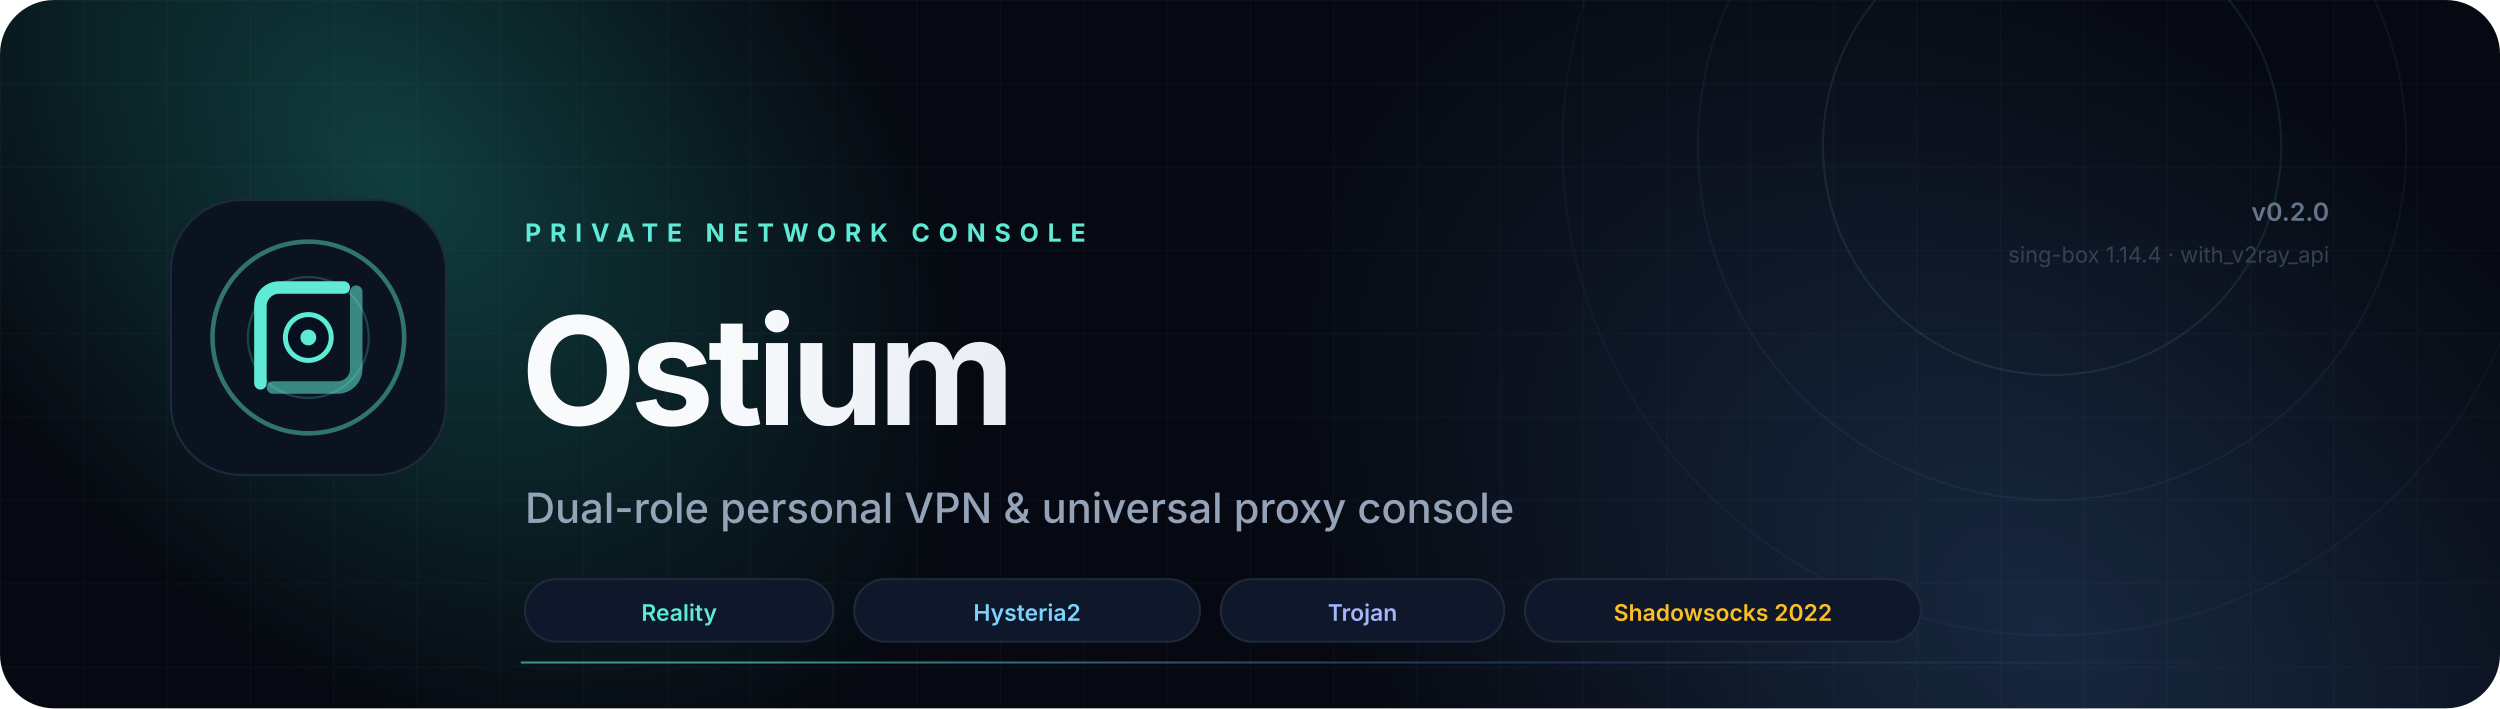
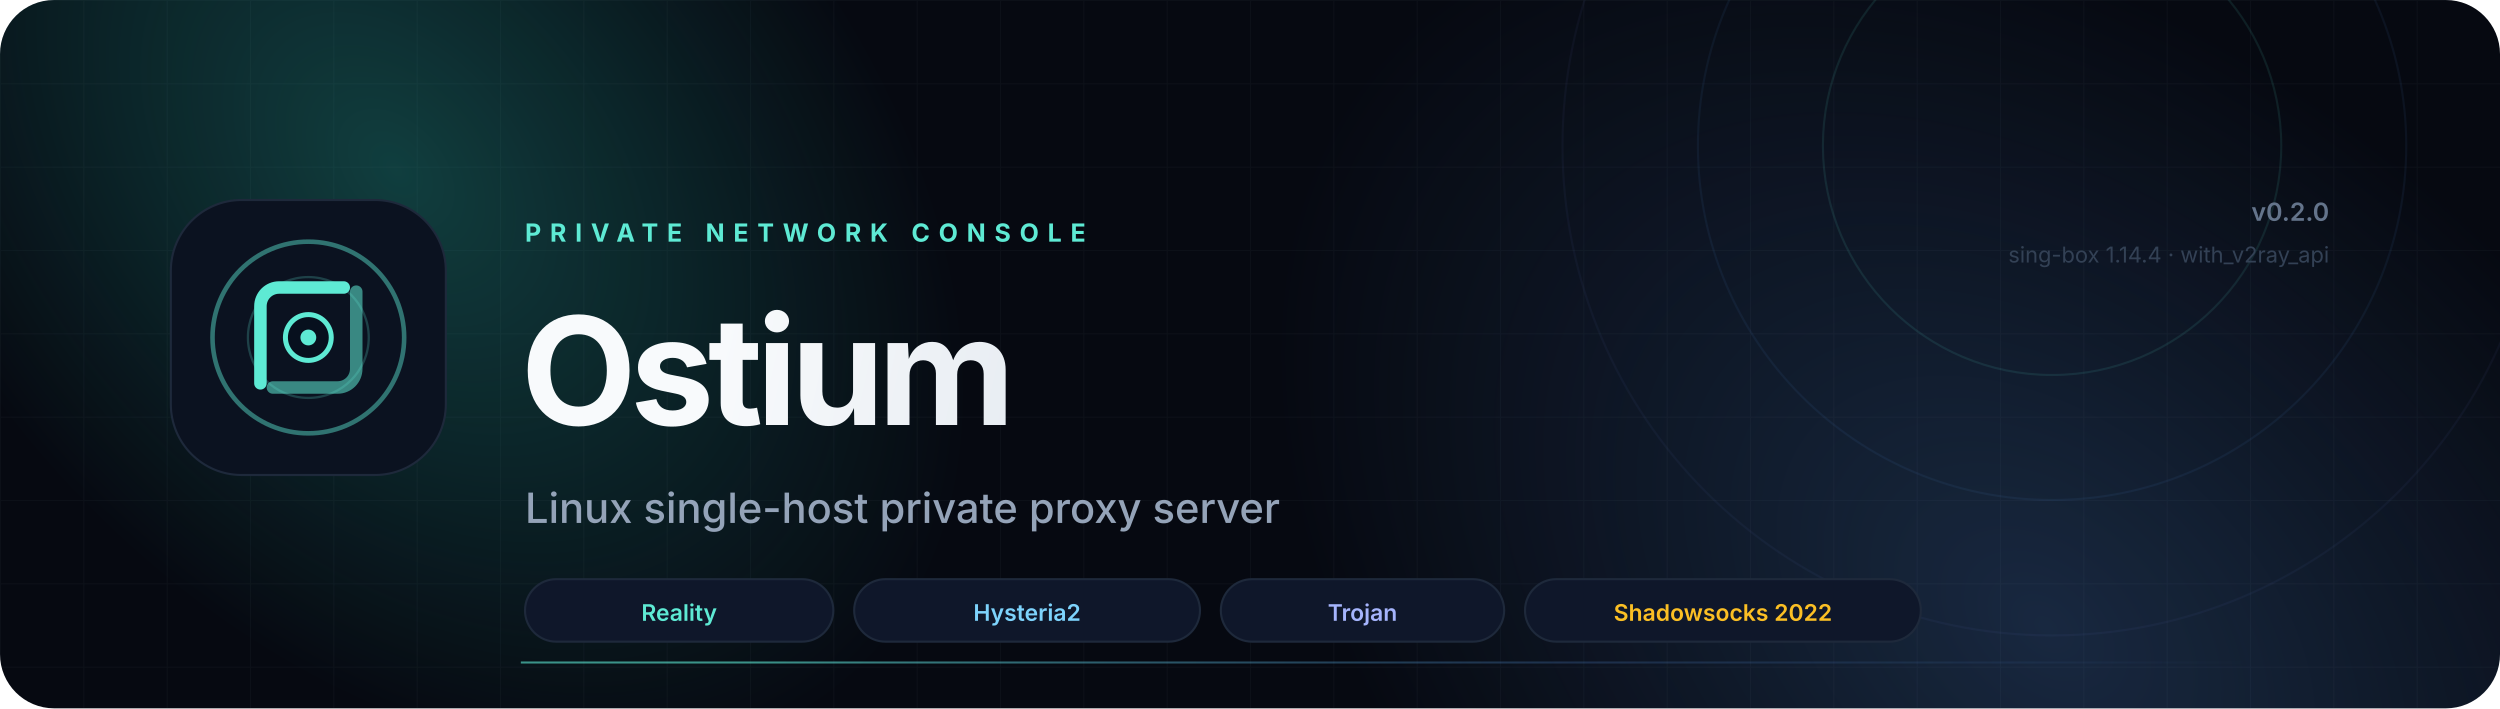
- <svg xmlns="http://www.w3.org/2000/svg" viewBox="0 0 1200 340" fill="none" role="img" aria-label="Ostium — dual-role personal VPN and universal proxy console">
+ <svg xmlns="http://www.w3.org/2000/svg" viewBox="0 0 1200 340" fill="none" role="img" aria-label="Ostium Server — Linux private proxy server console">
  <defs>
    <linearGradient id="aurora" x1="120" y1="40" x2="900" y2="320" gradientUnits="userSpaceOnUse">
      <stop stop-color="#5EEAD4" />
      <stop offset=".55" stop-color="#38BDF8" />
      <stop offset="1" stop-color="#818CF8" />
    </linearGradient>
    <radialGradient id="glowA" cx="0" cy="0" r="1" gradientTransform="translate(190 80) rotate(48) scale(330 220)" gradientUnits="userSpaceOnUse">
      <stop stop-color="#2DD4BF" stop-opacity=".26" />
      <stop offset="1" stop-color="#2DD4BF" stop-opacity="0" />
    </radialGradient>
    <radialGradient id="glowB" cx="0" cy="0" r="1" gradientTransform="translate(980 300) rotate(-140) scale(420 280)" gradientUnits="userSpaceOnUse">
      <stop stop-color="#60A5FA" stop-opacity=".20" />
      <stop offset="1" stop-color="#60A5FA" stop-opacity="0" />
    </radialGradient>
    <linearGradient id="text" x1="360" y1="100" x2="760" y2="190" gradientUnits="userSpaceOnUse">
      <stop stop-color="#F8FAFC" />
      <stop offset="1" stop-color="#CBD5E1" />
    </linearGradient>
    <linearGradient id="line" x1="360" y1="0" x2="1080" y2="0" gradientUnits="userSpaceOnUse">
      <stop stop-color="#5EEAD4" stop-opacity=".6" />
      <stop offset=".55" stop-color="#60A5FA" stop-opacity=".2" />
      <stop offset="1" stop-color="#60A5FA" stop-opacity="0" />
    </linearGradient>
    <filter id="blur" x="-40%" y="-40%" width="180%" height="180%">
      <feGaussianBlur stdDeviation="28" />
    </filter>
    <pattern id="grid" width="40" height="40" patternUnits="userSpaceOnUse">
      <path d="M40 0H0V40" stroke="#94A3B8" stroke-opacity=".045" />
    </pattern>
    <clipPath id="rounded">
      <rect width="1200" height="340" rx="26" />
    </clipPath>
  </defs>
  <g clip-path="url(#rounded)">
    <rect width="1200" height="340" fill="#060911" />
    <rect width="1200" height="340" fill="url(#grid)" />
    <rect width="1200" height="340" fill="url(#glowA)" />
    <rect width="1200" height="340" fill="url(#glowB)" />
    <circle cx="985" cy="70" r="110" stroke="#5EEAD4" stroke-opacity=".10" />
    <circle cx="985" cy="70" r="170" stroke="#60A5FA" stroke-opacity=".07" />
    <circle cx="985" cy="70" r="235" stroke="#818CF8" stroke-opacity=".05" />
    <g transform="translate(82 96)">
      <rect width="132" height="132" rx="34" fill="#0B1220" stroke="#1E293B" />
      <circle cx="66" cy="66" r="46" stroke="url(#aurora)" stroke-width="2.2" stroke-opacity=".45" />
      <circle cx="66" cy="66" r="29" stroke="url(#aurora)" stroke-width="1.1" stroke-opacity=".22" />
      <path d="M43 88V51C43 46 47 42 52 42H83" stroke="url(#aurora)" stroke-width="6" stroke-linecap="round" />
      <path d="M89 44V81C89 86 85 90 80 90H49" stroke="url(#aurora)" stroke-width="6" stroke-linecap="round" opacity=".55" />
      <circle cx="66" cy="66" r="11" fill="#07101E" stroke="url(#aurora)" stroke-width="2.4" />
      <circle cx="66" cy="66" r="3.8" fill="#5EEAD4" />
    </g>
    <text x="252" y="116" fill="#5EEAD4" font-family="Inter, system-ui, -apple-system, sans-serif" font-size="12" font-weight="700" letter-spacing="4.2">PRIVATE NETWORK CONSOLE</text>
    <text x="250" y="204" fill="url(#text)" font-family="Inter, system-ui, -apple-system, sans-serif" font-size="72" font-weight="750" letter-spacing="-3">Ostium</text>
-     <text x="252" y="251" fill="#94A3B8" font-family="Inter, system-ui, -apple-system, sans-serif" font-size="20" font-weight="450">Dual-role personal VPN &amp; universal proxy console</text>
+     <text x="252" y="251" fill="#94A3B8" font-family="Inter, system-ui, -apple-system, sans-serif" font-size="20" font-weight="450">Linux single-host private proxy server</text>
    <rect x="252" y="278" width="148" height="30" rx="15" fill="#0F172A" stroke="#1E293B" />
    <text x="326" y="298" text-anchor="middle" fill="#5EEAD4" font-family="Inter, system-ui, sans-serif" font-size="11" font-weight="600">Reality</text>
    <rect x="410" y="278" width="166" height="30" rx="15" fill="#0F172A" stroke="#1E293B" />
    <text x="493" y="298" text-anchor="middle" fill="#7DD3FC" font-family="Inter, system-ui, sans-serif" font-size="11" font-weight="600">Hysteria2</text>
    <rect x="586" y="278" width="136" height="30" rx="15" fill="#0F172A" stroke="#1E293B" />
    <text x="654" y="298" text-anchor="middle" fill="#A5B4FC" font-family="Inter, system-ui, sans-serif" font-size="11" font-weight="600">Trojan</text>
    <rect x="732" y="278" width="190" height="30" rx="15" fill="#0F172A" stroke="#1E293B" />
    <text x="827" y="298" text-anchor="middle" fill="#FBBF24" font-family="Inter, system-ui, sans-serif" font-size="11" font-weight="600">Shadowsocks 2022</text>
    <text x="1118" y="106" text-anchor="end" fill="#64748B" font-family="Inter, system-ui, sans-serif" font-size="12" font-weight="600">v0.2.0</text>
    <text x="1118" y="126" text-anchor="end" fill="#334155" font-family="Inter, system-ui, sans-serif" font-size="10.5">sing-box 1.14.4 · with_v2ray_api</text>
    <line x1="250" y1="318" x2="1118" y2="318" stroke="url(#line)" />
  </g>
</svg>
